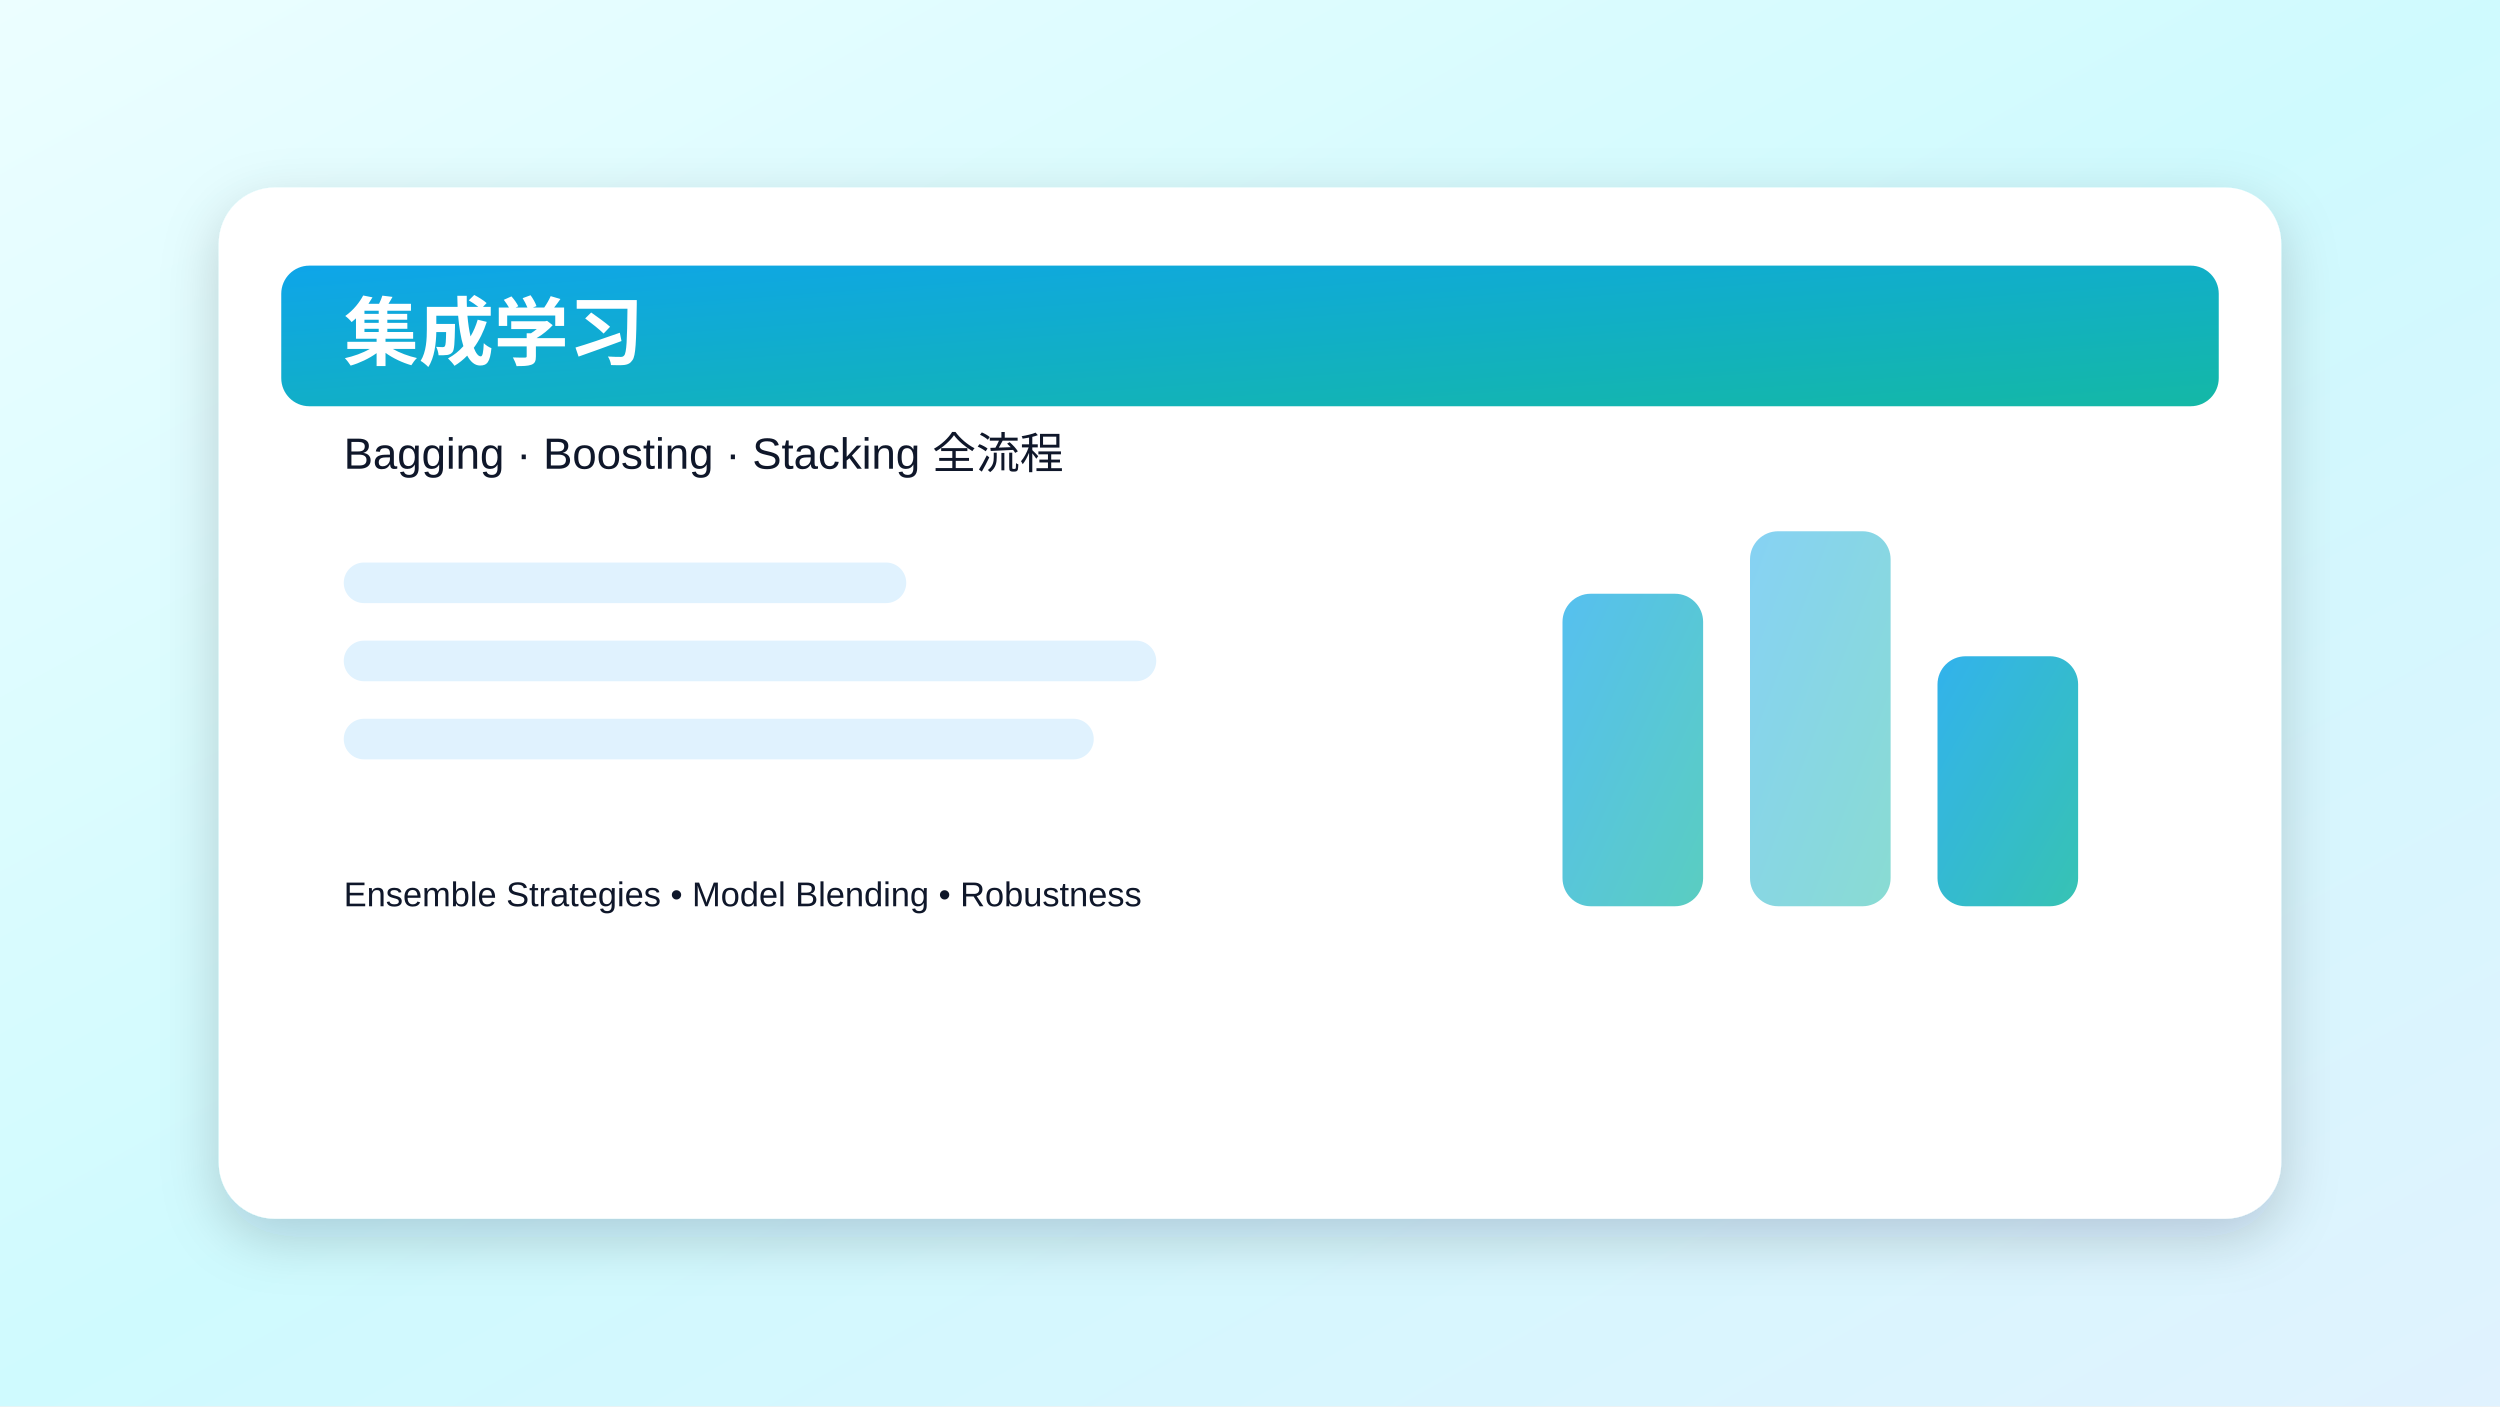
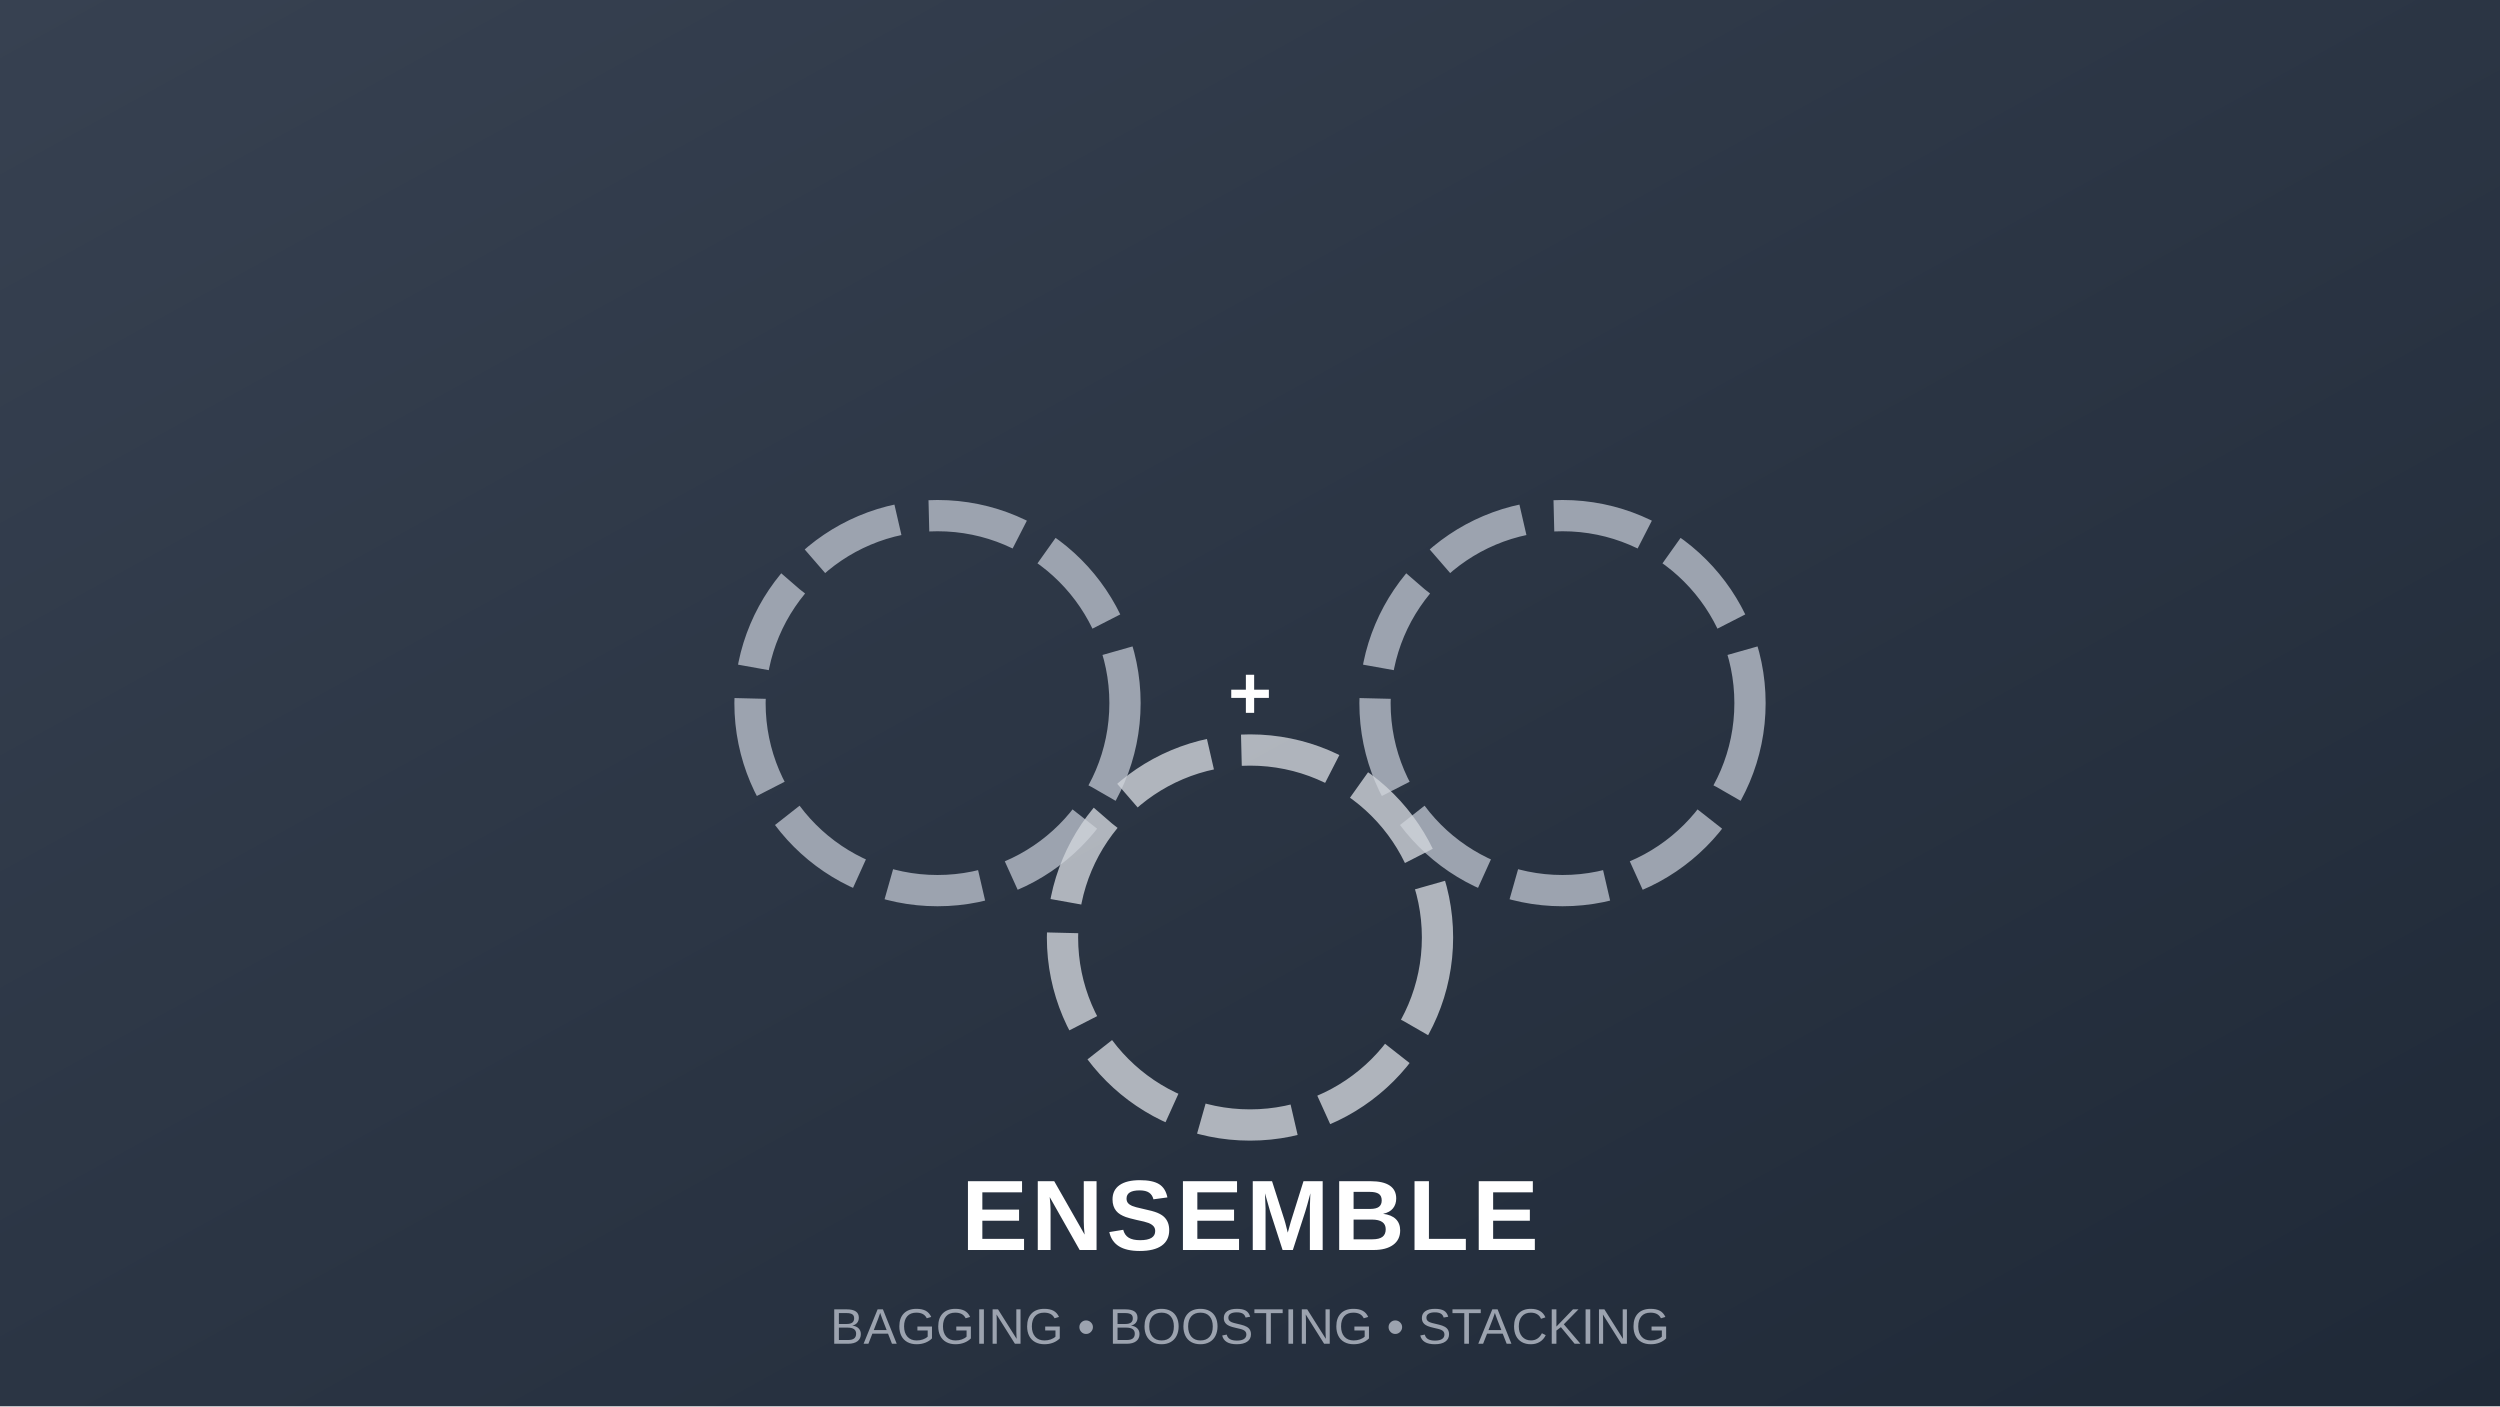
<svg xmlns="http://www.w3.org/2000/svg" width="1600" height="900" viewBox="0 0 1600 900">
  <defs>
-     <linearGradient id="bg" x1="0" y1="0" x2="1" y2="1">
-       <stop offset="0%" stop-color="#ecfeff" />
-       <stop offset="50%" stop-color="#cffafe" />
-       <stop offset="100%" stop-color="#e0f2fe" />
+     <linearGradient id="bg" x1="0%" y1="0%" x2="100%" y2="100%">
+       <stop offset="0%" stop-color="#374151" />
+       <stop offset="100%" stop-color="#1f2937" />
    </linearGradient>
-     <linearGradient id="accent" x1="0" y1="0" x2="1" y2="1">
-       <stop offset="0%" stop-color="#0ea5e9" />
-       <stop offset="100%" stop-color="#14b8a6" />
-     </linearGradient>
-     <filter id="shadow" x="-20%" y="-20%" width="140%" height="140%">
-       <feDropShadow dx="0" dy="12" stdDeviation="18" flood-color="#0f172a" flood-opacity="0.18" />
-     </filter>
  </defs>
  <rect width="1600" height="900" fill="url(#bg)" />
-   <rect x="140" y="120" width="1320" height="660" rx="36" fill="#ffffff" filter="url(#shadow)" />
-   <rect x="180" y="170" width="1240" height="90" rx="18" fill="url(#accent)" />
-   <text x="220" y="230" font-family="Segoe UI, Arial, sans-serif" font-size="48" fill="#ffffff" font-weight="700">集成学习</text>
-   <text x="220" y="300" font-family="Segoe UI, Arial, sans-serif" font-size="28" fill="#0f172a">Bagging · Boosting · Stacking 全流程</text>
-   <g fill="#e0f2fe">
-     <rect x="220" y="360" width="360" height="26" rx="13" />
-     <rect x="220" y="410" width="520" height="26" rx="13" />
-     <rect x="220" y="460" width="480" height="26" rx="13" />
+   <g transform="translate(800, 450)">
+     <circle cx="-200" cy="0" r="120" stroke="#9ca3af" stroke-width="20" fill="none" stroke-dasharray="60,20" />
+     <circle cx="200" cy="0" r="120" stroke="#9ca3af" stroke-width="20" fill="none" stroke-dasharray="60,20" />
+     <circle cx="0" cy="150" r="120" stroke="#d1d5db" stroke-width="20" fill="none" stroke-dasharray="60,20" opacity="0.8" />
+     <text x="0" y="10" font-family="Arial" font-weight="bold" font-size="48" fill="white" text-anchor="middle">+</text>
  </g>
-   <g fill="url(#accent)">
-     <rect x="1000" y="380" width="90" height="200" rx="18" opacity="0.7" />
-     <rect x="1120" y="340" width="90" height="240" rx="18" opacity="0.5" />
-     <rect x="1240" y="420" width="90" height="160" rx="18" opacity="0.85" />
-   </g>
-   <text x="220" y="580" font-family="Segoe UI, Arial, sans-serif" font-size="22" fill="#0f172a">Ensemble Strategies • Model Blending • Robustness</text>
+   <text x="800" y="800" font-family="Arial, sans-serif" font-weight="bold" font-size="64" fill="white" text-anchor="middle" letter-spacing="2">ENSEMBLE</text>
+   <text x="800" y="860" font-family="Arial, sans-serif" font-size="32" fill="#9ca3af" text-anchor="middle">BAGGING • BOOSTING • STACKING</text>
</svg>
